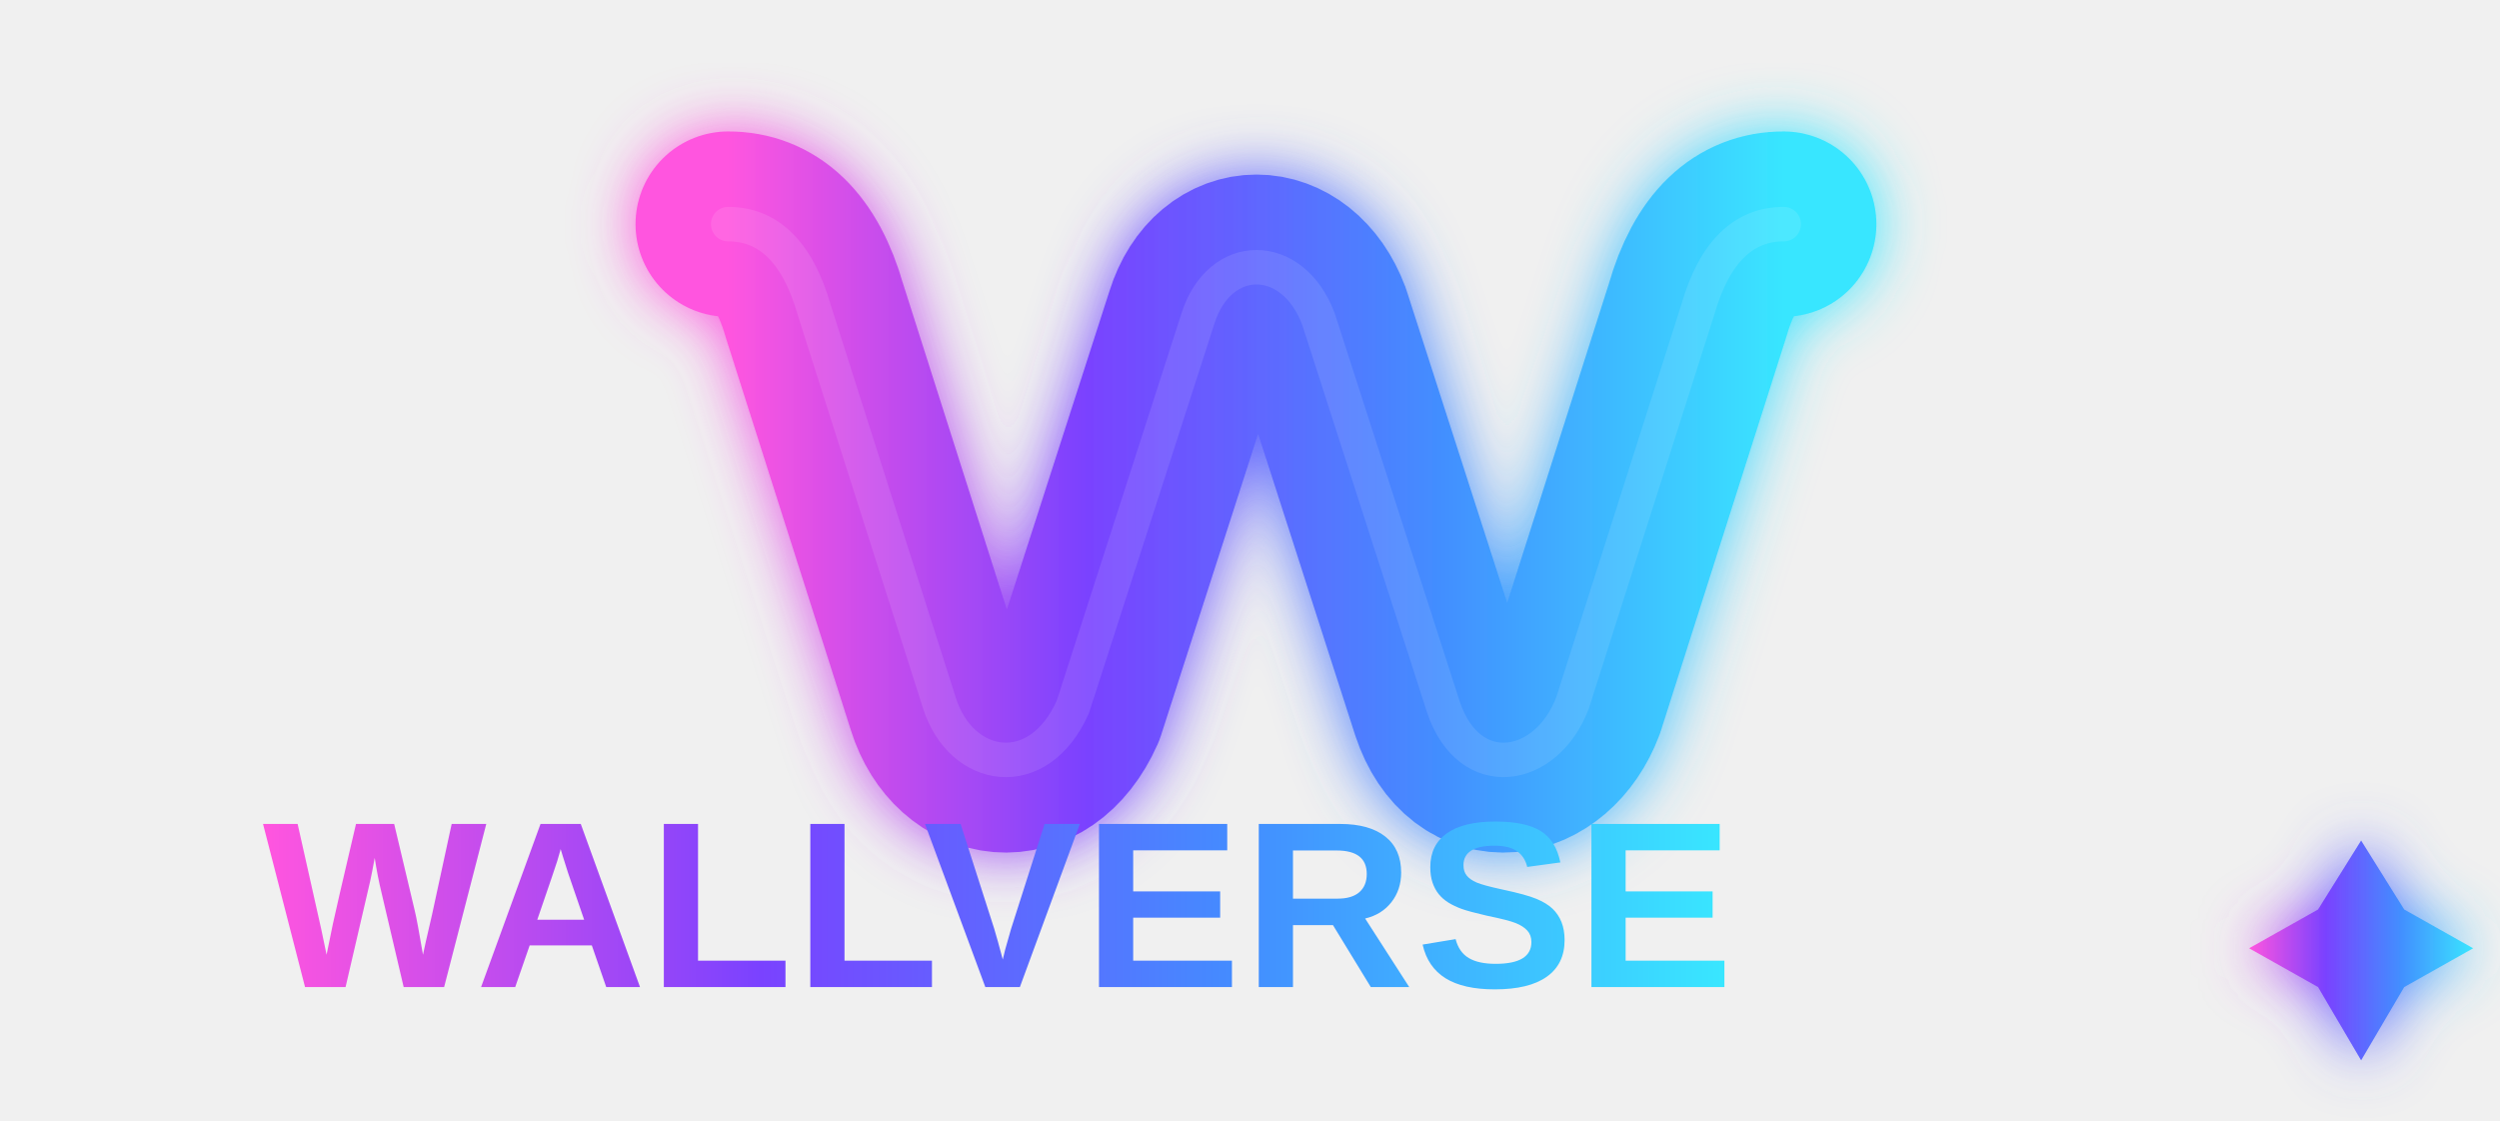
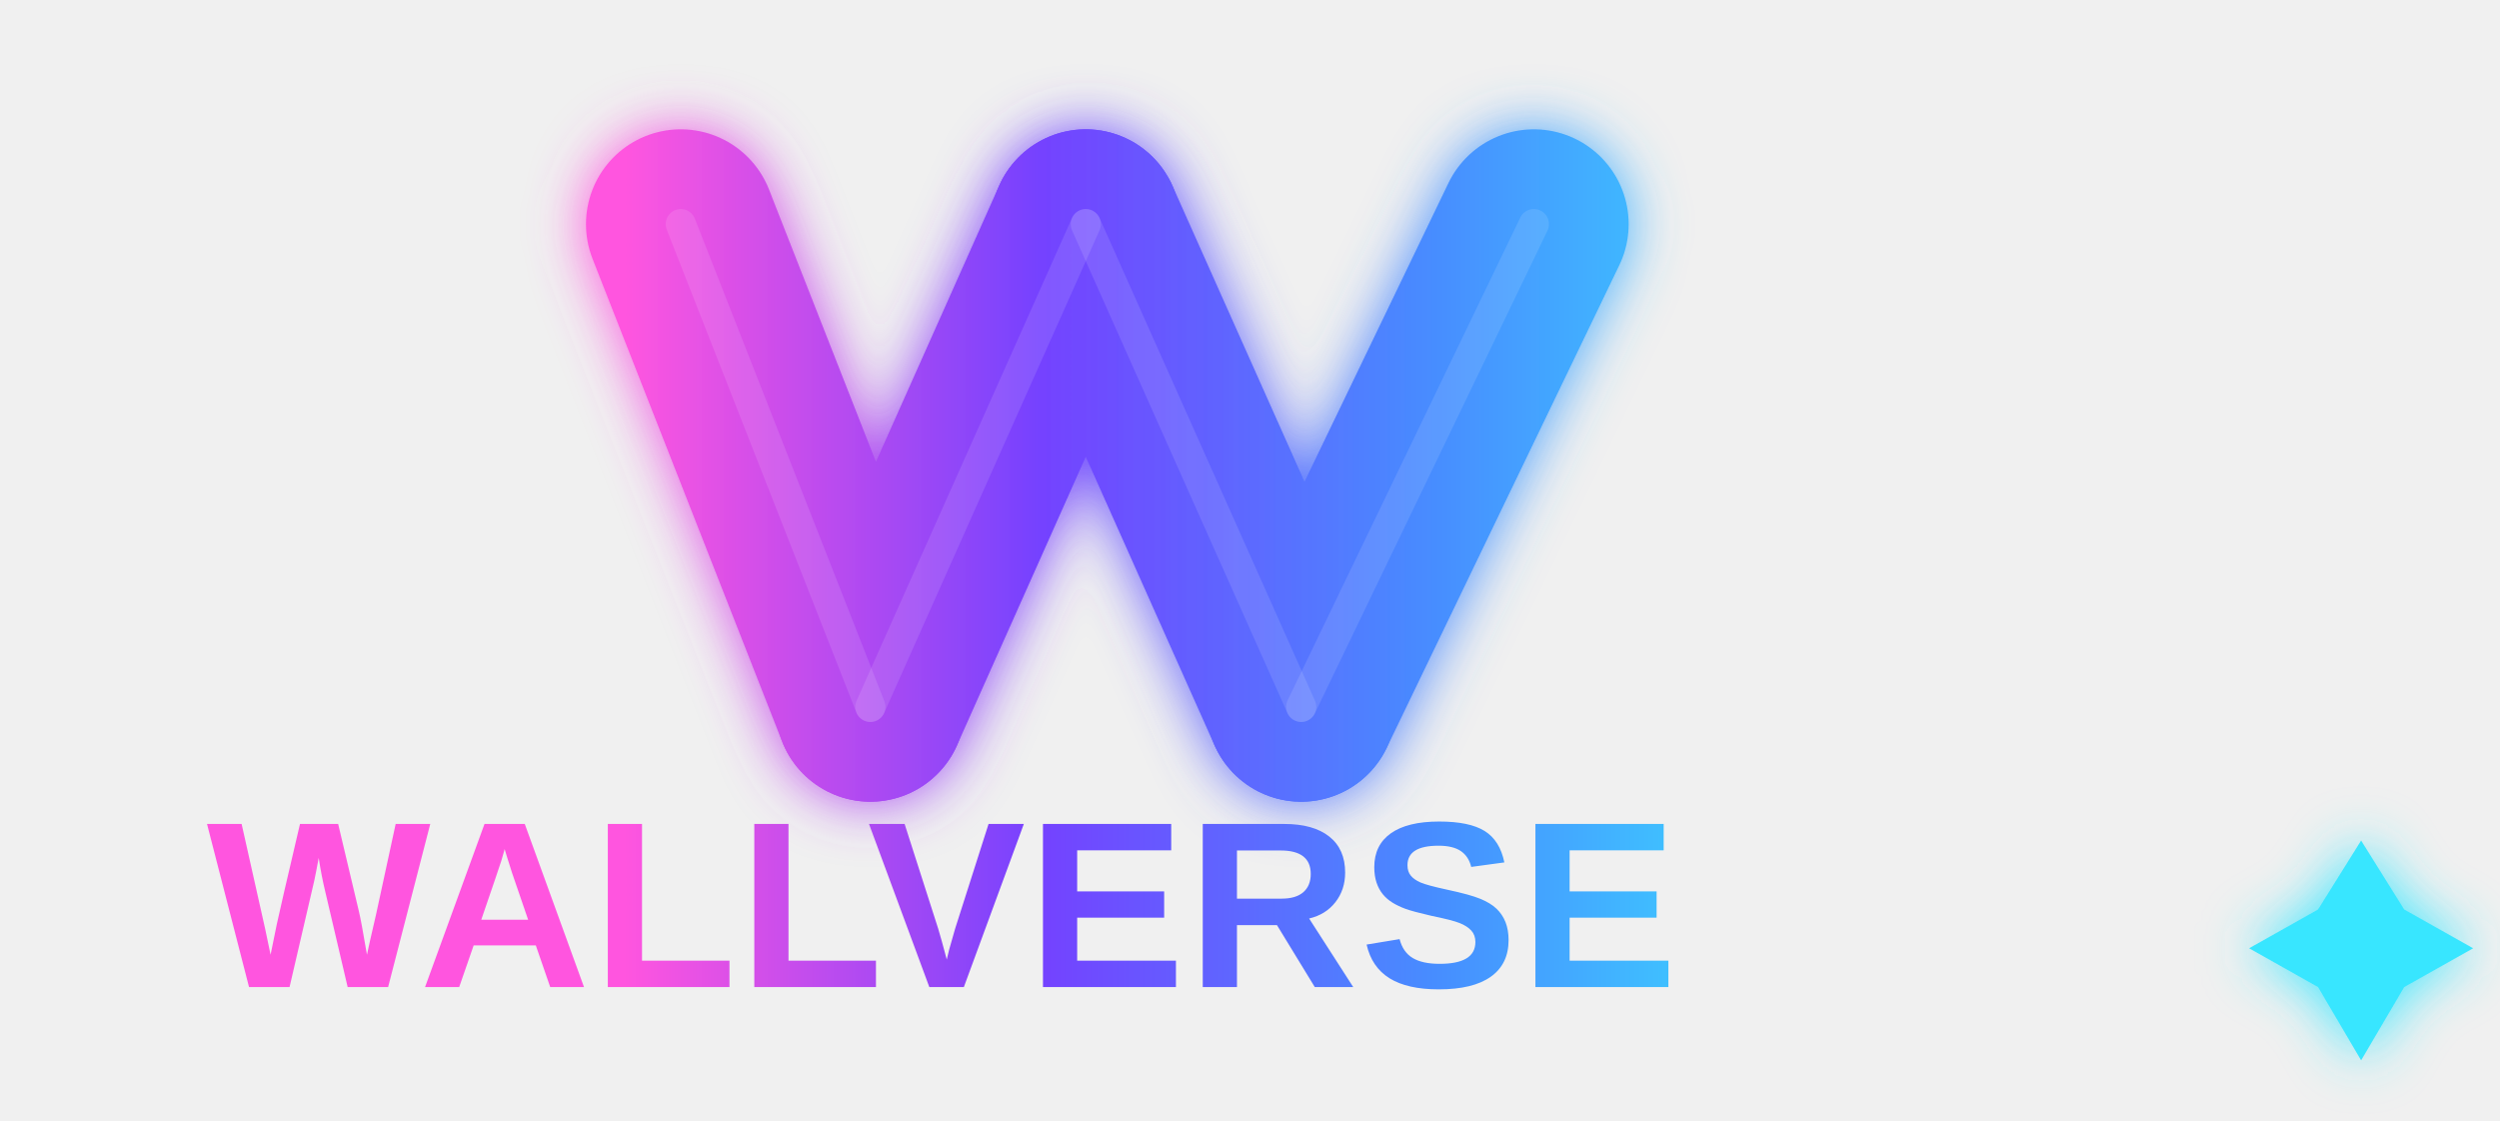
<svg xmlns="http://www.w3.org/2000/svg" viewBox="0 0 580 260" role="img" aria-labelledby="title desc">
  <defs>
-     <linearGradient id="grad" x1="0" y1="0" x2="1" y2="0">
+     <linearGradient id="grad" gradientUnits="userSpaceOnUse" x1="145" y1="0" x2="430" y2="0">
      <stop offset="0" stop-color="#ff55df" />
-       <stop offset="0.34" stop-color="#7a42ff" />
-       <stop offset="0.67" stop-color="#438dff" />
+       <stop offset="0.34" stop-color="#7442ff" />
+       <stop offset="0.66" stop-color="#478dff" />
      <stop offset="1" stop-color="#39e6ff" />
    </linearGradient>
-     <filter id="glow" x="-30%" y="-30%" width="160%" height="160%">
-       <feGaussianBlur stdDeviation="7" result="b" />
+     <filter id="glow" x="-35%" y="-35%" width="170%" height="170%">
+       <feGaussianBlur stdDeviation="6.5" result="blur" />
      <feMerge>
-         <feMergeNode in="b" />
+         <feMergeNode in="blur" />
        <feMergeNode in="SourceGraphic" />
      </feMerge>
    </filter>
  </defs>
-   <path d="M169 52 C178 52 185 58 189 72 L218 163 C223 179 241 182 249 164 L278 74 C283 58 300 58 306 74 L335 164 C341 182 359 179 365 163 L394 72 C398 58 405 52 414 52" fill="none" stroke="url(#grad)" stroke-width="43" stroke-linecap="round" stroke-linejoin="round" filter="url(#glow)" />
-   <path d="M169 52 C178 52 185 58 189 72 L218 163 C223 179 241 182 249 164 L278 74 C283 58 300 58 306 74 L335 164 C341 182 359 179 365 163 L394 72 C398 58 405 52 414 52" fill="none" stroke="#ffffff" stroke-opacity=".10" stroke-width="8" stroke-linecap="round" stroke-linejoin="round" />
-   <text x="61" y="229" fill="url(#grad)" font-family="Manrope, DM Sans, Arial, sans-serif" font-size="55" font-weight="800" letter-spacing="0.4">WALLVERSE</text>
+   <g fill="none" stroke="url(#grad)" stroke-width="44" stroke-linecap="round" stroke-linejoin="round" filter="url(#glow)">
+     <path d="M158 52 L202 164" />
+     <path d="M202 164 L252 52" />
+     <path d="M252 52 L302 164" />
+     <path d="M302 164 L356 52" />
+   </g>
+   <g fill="none" stroke="#ffffff" stroke-opacity=".11" stroke-width="7" stroke-linecap="round" stroke-linejoin="round">
+     <path d="M158 52 L202 164" />
+     <path d="M202 164 L252 52" />
+     <path d="M252 52 L302 164" />
+     <path d="M302 164 L356 52" />
+   </g>
+   <text x="48" y="229" fill="url(#grad)" font-family="Manrope, DM Sans, Arial, sans-serif" font-size="55" font-weight="800" letter-spacing="0.4">WALLVERSE</text>
  <path d="M548 195 L558 211 L574 220 L558 229 L548 246 L538 229 L522 220 L538 211 Z" fill="url(#grad)" filter="url(#glow)" />
</svg>
